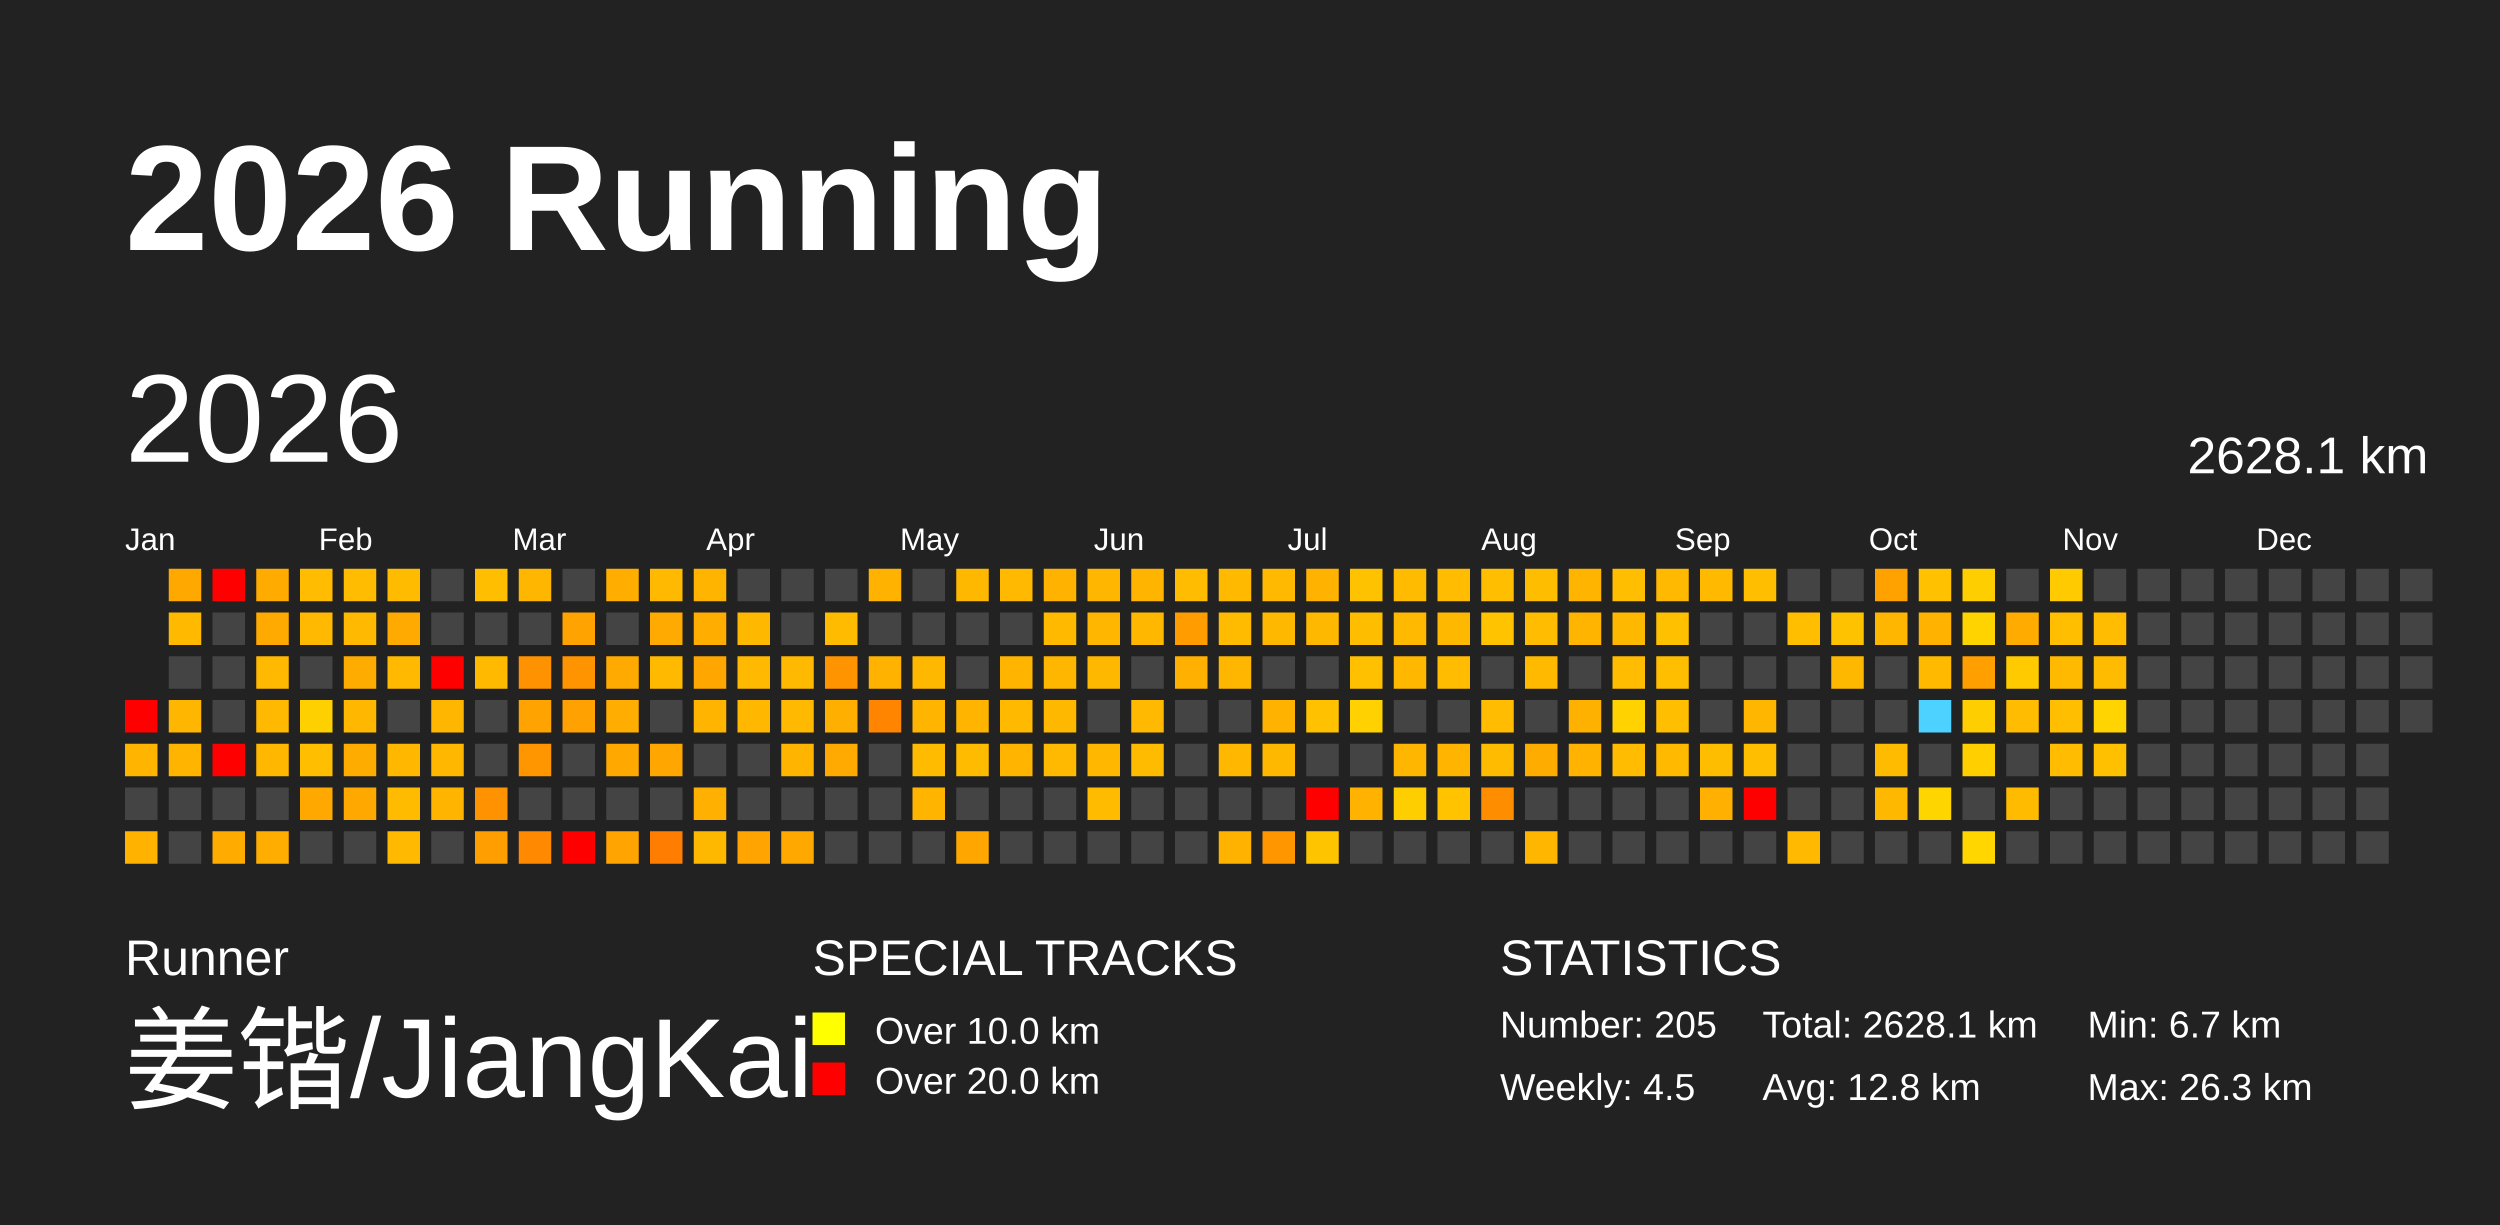
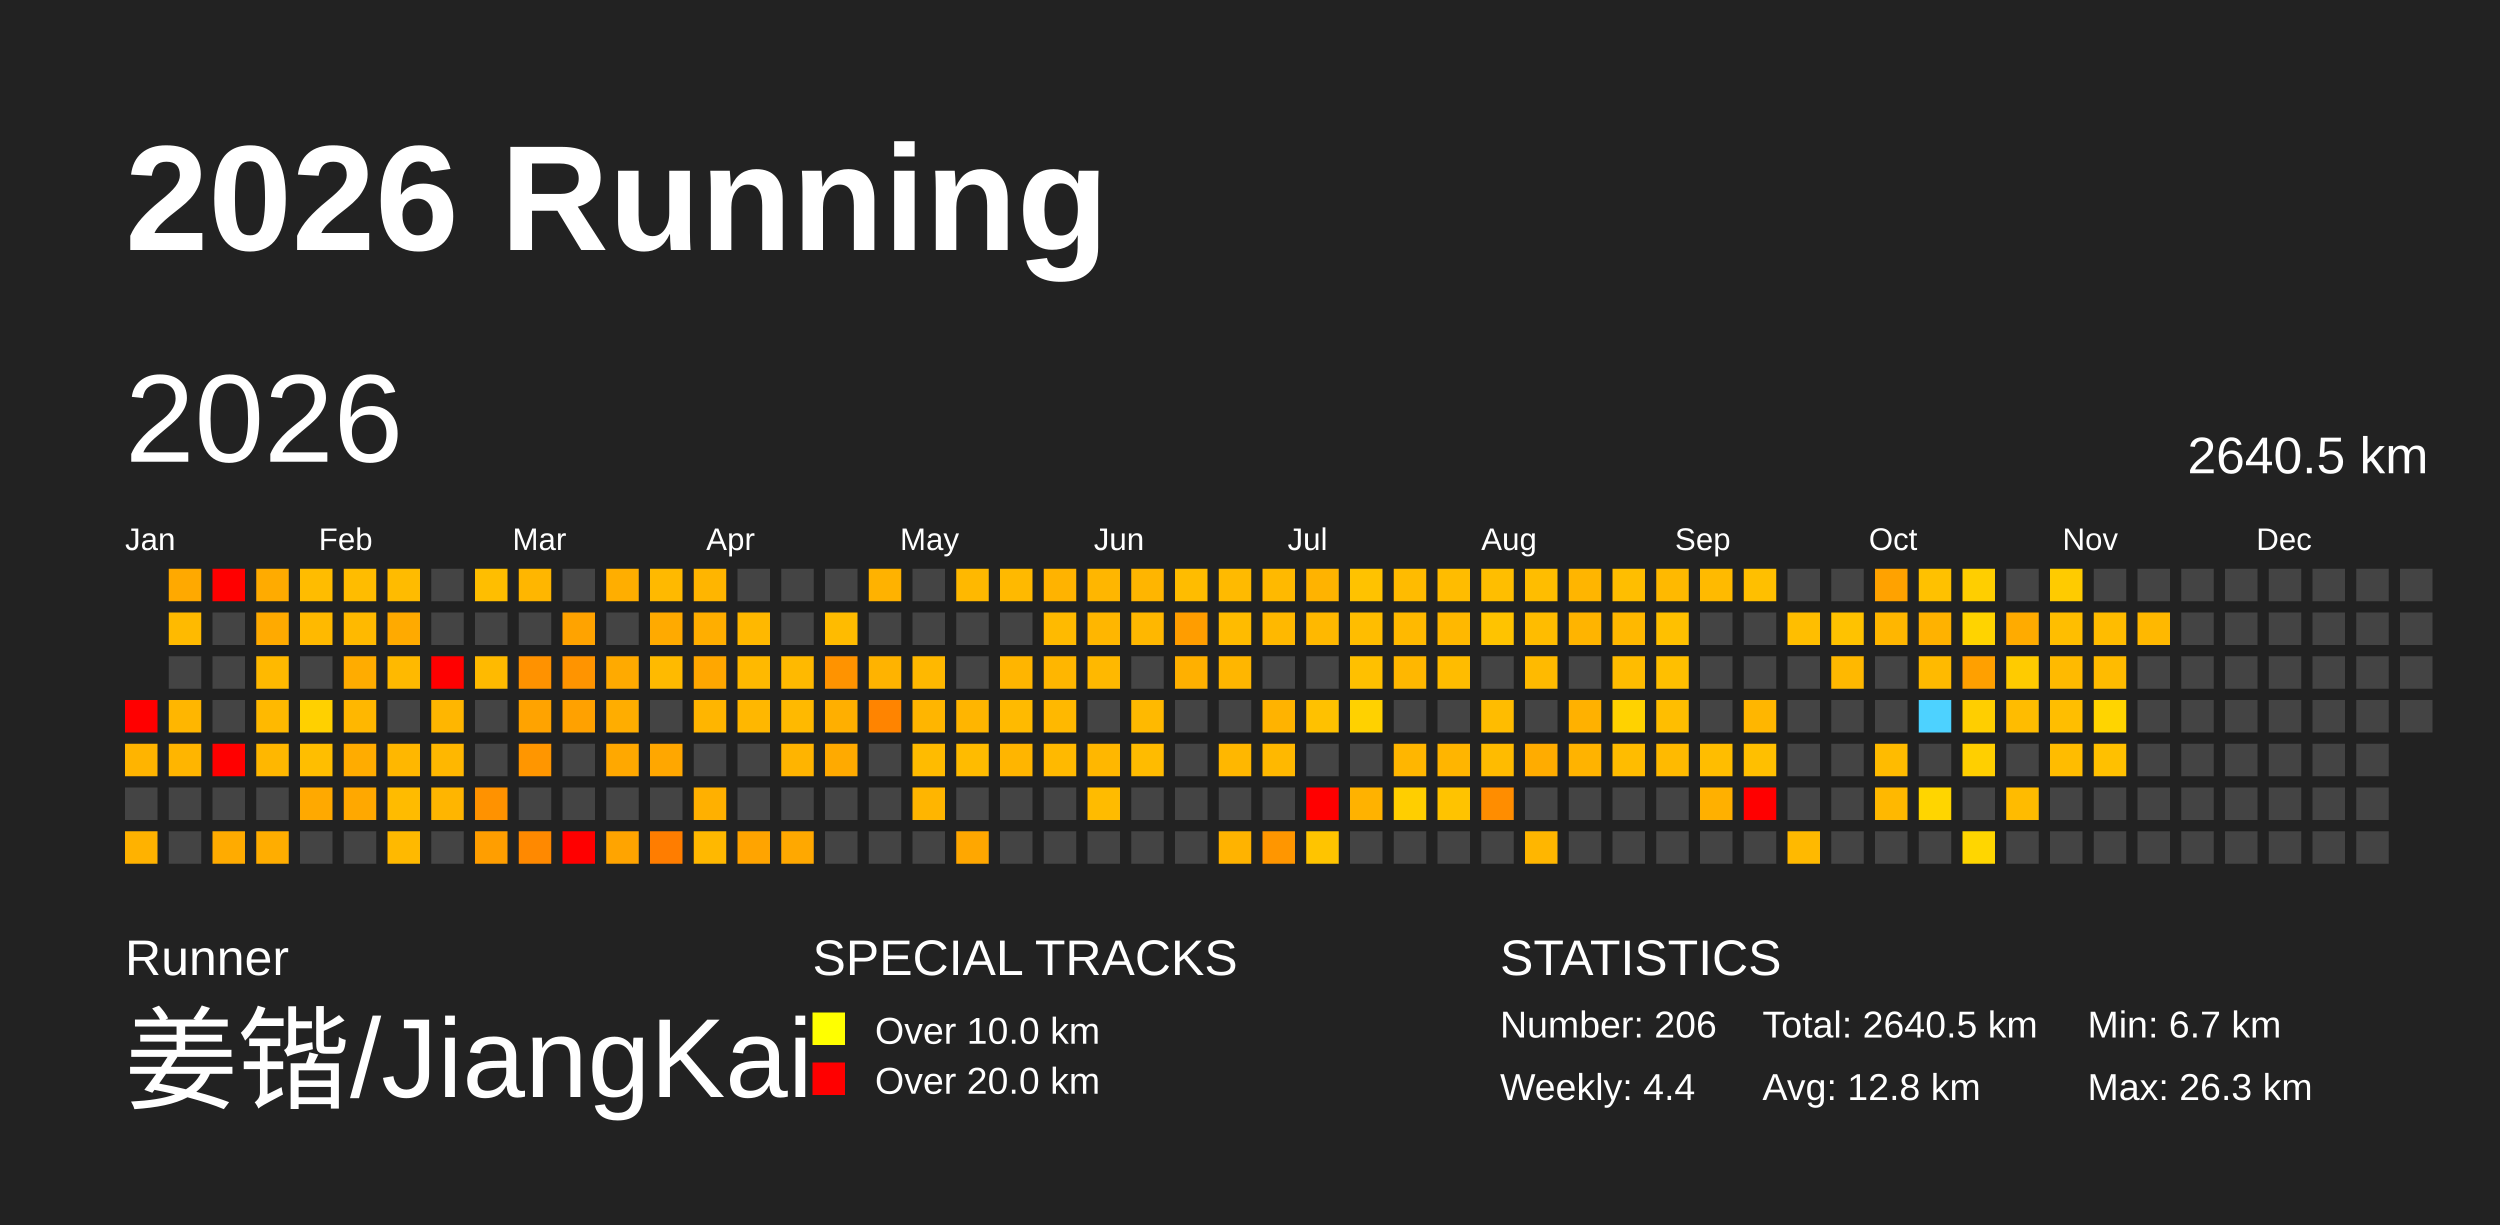
<svg xmlns="http://www.w3.org/2000/svg" baseProfile="full" height="98mm" version="1.1" viewBox="0,0,200,98" width="200mm">
  <defs>
    <pattern height="2" id="indoor-stripe" patternUnits="userSpaceOnUse" width="2">
      <line stroke="white" stroke-opacity="0.45" stroke-width="0.5" x1="0" x2="2" y1="2" y2="0" />
    </pattern>
  </defs>
  <rect fill="#222222" height="98" width="200" x="0" y="0" />
  <text fill="#FFFFFF" style="font-size:12px; font-family:Arial; font-weight:bold;" x="10" y="20">2026 Running</text>
  <text fill="#FFFFFF" style="font-size:4px; font-family:Arial" x="10" y="78">Runner</text>
  <text fill="#FFFFFF" style="font-size:9px; font-family:Arial" x="10" y="88">姜锴/JiangKai</text>
  <text fill="#FFFFFF" style="font-size:4px; font-family:Arial" x="65" y="78">SPECIAL TRACKS</text>
  <rect fill="yellow" height="2.6" width="2.6" x="65" y="81" />
  <text fill="#FFFFFF" style="font-size:3px; font-family:Arial" x="70" y="83.5">Over 10.0 km</text>
  <rect fill="red" height="2.6" width="2.6" x="65" y="85" />
  <text fill="#FFFFFF" style="font-size:3px; font-family:Arial" x="70" y="87.5">Over 20.0 km</text>
  <text fill="#FFFFFF" style="font-size:4px; font-family:Arial" x="120" y="78">STATISTICS</text>
-   <text fill="#FFFFFF" style="font-size:3px; font-family:Arial" x="120" y="83">Number: 205</text>
-   <text fill="#FFFFFF" style="font-size:3px; font-family:Arial" x="120" y="88">Weekly: 4.5</text>
-   <text fill="#FFFFFF" style="font-size:3px; font-family:Arial" x="141" y="83">Total: 2628.1 km</text>
+   <text fill="#FFFFFF" style="font-size:3px; font-family:Arial" x="120" y="83">Number: 206</text>
+   <text fill="#FFFFFF" style="font-size:3px; font-family:Arial" x="120" y="88">Weekly: 4.4</text>
+   <text fill="#FFFFFF" style="font-size:3px; font-family:Arial" x="141" y="83">Total: 2640.5 km</text>
  <text fill="#FFFFFF" style="font-size:3px; font-family:Arial" x="141" y="88">Avg: 12.8 km</text>
  <text fill="#FFFFFF" style="font-size:3px; font-family:Arial" x="167" y="83">Min: 6.7 km</text>
  <text fill="#FFFFFF" style="font-size:3px; font-family:Arial" x="167" y="88">Max: 26.3 km</text>
  <text dominant-baseline="hanging" fill="#FFFFFF" style="font-size:10.0px; font-family:Arial;" x="10" y="30">2026</text>
-   <text dominant-baseline="hanging" fill="#FFFFFF" style="font-size:4.125px; font-family:Arial;" x="175" y="35">2628.1 km</text>
+   <text dominant-baseline="hanging" fill="#FFFFFF" style="font-size:4.125px; font-family:Arial;" x="175" y="35">2640.5 km</text>
  <text fill="#FFFFFF" style="font-size:2.5px; font-family:Arial" x="10.0" y="44">Jan</text>
  <text fill="#FFFFFF" style="font-size:2.5px; font-family:Arial" x="25.5" y="44">Feb</text>
  <text fill="#FFFFFF" style="font-size:2.5px; font-family:Arial" x="41.0" y="44">Mar</text>
  <text fill="#FFFFFF" style="font-size:2.5px; font-family:Arial" x="56.5" y="44">Apr</text>
  <text fill="#FFFFFF" style="font-size:2.5px; font-family:Arial" x="72.0" y="44">May</text>
  <text fill="#FFFFFF" style="font-size:2.5px; font-family:Arial" x="87.5" y="44">Jun</text>
  <text fill="#FFFFFF" style="font-size:2.5px; font-family:Arial" x="103.0" y="44">Jul</text>
  <text fill="#FFFFFF" style="font-size:2.5px; font-family:Arial" x="118.5" y="44">Aug</text>
  <text fill="#FFFFFF" style="font-size:2.5px; font-family:Arial" x="134.0" y="44">Sep</text>
  <text fill="#FFFFFF" style="font-size:2.5px; font-family:Arial" x="149.5" y="44">Oct</text>
  <text fill="#FFFFFF" style="font-size:2.5px; font-family:Arial" x="165.0" y="44">Nov</text>
  <text fill="#FFFFFF" style="font-size:2.5px; font-family:Arial" x="180.5" y="44">Dec</text>
  <rect fill="red" height="2.6" width="2.6" x="10.0" y="56.0" />
  <rect fill="#ffb400" height="2.6" width="2.6" x="10.0" y="59.5" />
  <rect fill="#444444" height="2.6" width="2.6" x="10.0" y="63.0" />
  <rect fill="#ffb200" height="2.6" width="2.6" x="10.0" y="66.5" />
  <rect fill="#ffa900" height="2.6" width="2.6" x="13.5" y="45.5" />
  <rect fill="#ffba00" height="2.6" width="2.6" x="13.5" y="49.0" />
  <rect fill="#444444" height="2.6" width="2.6" x="13.5" y="52.5" />
  <rect fill="#ffb600" height="2.6" width="2.6" x="13.5" y="56.0" />
  <rect fill="#ffb500" height="2.6" width="2.6" x="13.5" y="59.5" />
  <rect fill="#444444" height="2.6" width="2.6" x="13.5" y="63.0" />
  <rect fill="#444444" height="2.6" width="2.6" x="13.5" y="66.5" />
  <rect fill="red" height="2.6" width="2.6" x="17.0" y="45.5" />
  <rect fill="#444444" height="2.6" width="2.6" x="17.0" y="49.0" />
  <rect fill="#444444" height="2.6" width="2.6" x="17.0" y="52.5" />
  <rect fill="#444444" height="2.6" width="2.6" x="17.0" y="56.0" />
  <rect fill="red" height="2.6" width="2.6" x="17.0" y="59.5" />
  <rect fill="#444444" height="2.6" width="2.6" x="17.0" y="63.0" />
  <rect fill="#ffab00" height="2.6" width="2.6" x="17.0" y="66.5" />
  <rect fill="#ffab00" height="2.6" width="2.6" x="20.5" y="45.5" />
  <rect fill="#ffaa00" height="2.6" width="2.6" x="20.5" y="49.0" />
  <rect fill="#ffb900" height="2.6" width="2.6" x="20.5" y="52.5" />
  <rect fill="#ffb900" height="2.6" width="2.6" x="20.5" y="56.0" />
  <rect fill="#ffb700" height="2.6" width="2.6" x="20.5" y="59.5" />
  <rect fill="#444444" height="2.6" width="2.6" x="20.5" y="63.0" />
  <rect fill="#ffad00" height="2.6" width="2.6" x="20.5" y="66.5" />
  <rect fill="#ffbc00" height="2.6" width="2.6" x="24.0" y="45.5" />
  <rect fill="#ffb900" height="2.6" width="2.6" x="24.0" y="49.0" />
  <rect fill="#444444" height="2.6" width="2.6" x="24.0" y="52.5" />
  <rect fill="#ffd000" height="2.6" width="2.6" x="24.0" y="56.0" />
  <rect fill="#ffbe00" height="2.6" width="2.6" x="24.0" y="59.5" />
  <rect fill="#ffa900" height="2.6" width="2.6" x="24.0" y="63.0" />
  <rect fill="#444444" height="2.6" width="2.6" x="24.0" y="66.5" />
  <rect fill="#ffbc00" height="2.6" width="2.6" x="27.5" y="45.5" />
  <rect fill="#ffb900" height="2.6" width="2.6" x="27.5" y="49.0" />
  <rect fill="#ffac00" height="2.6" width="2.6" x="27.5" y="52.5" />
  <rect fill="#ffb700" height="2.6" width="2.6" x="27.5" y="56.0" />
  <rect fill="#ffac00" height="2.6" width="2.6" x="27.5" y="59.5" />
  <rect fill="#ffa800" height="2.6" width="2.6" x="27.5" y="63.0" />
  <rect fill="#444444" height="2.6" width="2.6" x="27.5" y="66.5" />
  <rect fill="#ffbb00" height="2.6" width="2.6" x="31.0" y="45.5" />
  <rect fill="#ffaa00" height="2.6" width="2.6" x="31.0" y="49.0" />
  <rect fill="#ffb900" height="2.6" width="2.6" x="31.0" y="52.5" />
  <rect fill="#444444" height="2.6" width="2.6" x="31.0" y="56.0" />
  <rect fill="#ffb700" height="2.6" width="2.6" x="31.0" y="59.5" />
  <rect fill="#ffbb00" height="2.6" width="2.6" x="31.0" y="63.0" />
  <rect fill="#ffb900" height="2.6" width="2.6" x="31.0" y="66.5" />
  <rect fill="#444444" height="2.6" width="2.6" x="34.5" y="45.5" />
  <rect fill="#444444" height="2.6" width="2.6" x="34.5" y="49.0" />
  <rect fill="red" height="2.6" width="2.6" x="34.5" y="52.5" />
  <rect fill="#ffb600" height="2.6" width="2.6" x="34.5" y="56.0" />
  <rect fill="#ffb700" height="2.6" width="2.6" x="34.5" y="59.5" />
  <rect fill="#ffb500" height="2.6" width="2.6" x="34.5" y="63.0" />
  <rect fill="#444444" height="2.6" width="2.6" x="34.5" y="66.5" />
  <rect fill="#ffbe00" height="2.6" width="2.6" x="38.0" y="45.5" />
  <rect fill="#444444" height="2.6" width="2.6" x="38.0" y="49.0" />
  <rect fill="#ffba00" height="2.6" width="2.6" x="38.0" y="52.5" />
  <rect fill="#444444" height="2.6" width="2.6" x="38.0" y="56.0" />
  <rect fill="#444444" height="2.6" width="2.6" x="38.0" y="59.5" />
  <rect fill="#ff9200" height="2.6" width="2.6" x="38.0" y="63.0" />
  <rect fill="#ff9e00" height="2.6" width="2.6" x="38.0" y="66.5" />
  <rect fill="#ffb600" height="2.6" width="2.6" x="41.5" y="45.5" />
  <rect fill="#444444" height="2.6" width="2.6" x="41.5" y="49.0" />
  <rect fill="#ff9200" height="2.6" width="2.6" x="41.5" y="52.5" />
  <rect fill="#ffa300" height="2.6" width="2.6" x="41.5" y="56.0" />
  <rect fill="#ff9600" height="2.6" width="2.6" x="41.5" y="59.5" />
  <rect fill="#444444" height="2.6" width="2.6" x="41.5" y="63.0" />
  <rect fill="#ff8900" height="2.6" width="2.6" x="41.5" y="66.5" />
  <rect fill="#444444" height="2.6" width="2.6" x="45.0" y="45.5" />
  <rect fill="#ffa300" height="2.6" width="2.6" x="45.0" y="49.0" />
  <rect fill="#ff9400" height="2.6" width="2.6" x="45.0" y="52.5" />
  <rect fill="#ffa100" height="2.6" width="2.6" x="45.0" y="56.0" />
  <rect fill="#444444" height="2.6" width="2.6" x="45.0" y="59.5" />
  <rect fill="#444444" height="2.6" width="2.6" x="45.0" y="63.0" />
  <rect fill="red" height="2.6" width="2.6" x="45.0" y="66.5" />
  <rect fill="#ffae00" height="2.6" width="2.6" x="48.5" y="45.5" />
  <rect fill="#444444" height="2.6" width="2.6" x="48.5" y="49.0" />
  <rect fill="#ffaa00" height="2.6" width="2.6" x="48.5" y="52.5" />
  <rect fill="#ffad00" height="2.6" width="2.6" x="48.5" y="56.0" />
  <rect fill="#ffa800" height="2.6" width="2.6" x="48.5" y="59.5" />
  <rect fill="#444444" height="2.6" width="2.6" x="48.5" y="63.0" />
  <rect fill="#ffa400" height="2.6" width="2.6" x="48.5" y="66.5" />
  <rect fill="#ffb900" height="2.6" width="2.6" x="52.0" y="45.5" />
  <rect fill="#ffaa00" height="2.6" width="2.6" x="52.0" y="49.0" />
  <rect fill="#ffba00" height="2.6" width="2.6" x="52.0" y="52.5" />
  <rect fill="#444444" height="2.6" width="2.6" x="52.0" y="56.0" />
  <rect fill="#ffa700" height="2.6" width="2.6" x="52.0" y="59.5" />
  <rect fill="#444444" height="2.6" width="2.6" x="52.0" y="63.0" />
  <rect fill="#ff7d00" height="2.6" width="2.6" x="52.0" y="66.5" />
  <rect fill="#ffb500" height="2.6" width="2.6" x="55.5" y="45.5" />
  <rect fill="#ffae00" height="2.6" width="2.6" x="55.5" y="49.0" />
  <rect fill="#ffa700" height="2.6" width="2.6" x="55.5" y="52.5" />
  <rect fill="#ffb500" height="2.6" width="2.6" x="55.5" y="56.0" />
  <rect fill="#444444" height="2.6" width="2.6" x="55.5" y="59.5" />
  <rect fill="#ffb000" height="2.6" width="2.6" x="55.5" y="63.0" />
  <rect fill="#ffb800" height="2.6" width="2.6" x="55.5" y="66.5" />
  <rect fill="#444444" height="2.6" width="2.6" x="59.0" y="45.5" />
  <rect fill="#ffb800" height="2.6" width="2.6" x="59.0" y="49.0" />
  <rect fill="#ffb900" height="2.6" width="2.6" x="59.0" y="52.5" />
  <rect fill="#ffb700" height="2.6" width="2.6" x="59.0" y="56.0" />
  <rect fill="#444444" height="2.6" width="2.6" x="59.0" y="59.5" />
  <rect fill="#444444" height="2.6" width="2.6" x="59.0" y="63.0" />
  <rect fill="#ffa400" height="2.6" width="2.6" x="59.0" y="66.5" />
  <rect fill="#444444" height="2.6" width="2.6" x="62.5" y="45.5" />
  <rect fill="#444444" height="2.6" width="2.6" x="62.5" y="49.0" />
  <rect fill="#ffb900" height="2.6" width="2.6" x="62.5" y="52.5" />
  <rect fill="#ffb900" height="2.6" width="2.6" x="62.5" y="56.0" />
  <rect fill="#ffb400" height="2.6" width="2.6" x="62.5" y="59.5" />
  <rect fill="#444444" height="2.6" width="2.6" x="62.5" y="63.0" />
  <rect fill="#ffa800" height="2.6" width="2.6" x="62.5" y="66.5" />
  <rect fill="#444444" height="2.6" width="2.6" x="66.0" y="45.5" />
  <rect fill="#ffbb00" height="2.6" width="2.6" x="66.0" y="49.0" />
  <rect fill="#ff9300" height="2.6" width="2.6" x="66.0" y="52.5" />
  <rect fill="#ffaf00" height="2.6" width="2.6" x="66.0" y="56.0" />
  <rect fill="#ffaa00" height="2.6" width="2.6" x="66.0" y="59.5" />
  <rect fill="#444444" height="2.6" width="2.6" x="66.0" y="63.0" />
  <rect fill="#444444" height="2.6" width="2.6" x="66.0" y="66.5" />
  <rect fill="#ffb200" height="2.6" width="2.6" x="69.5" y="45.5" />
  <rect fill="#444444" height="2.6" width="2.6" x="69.5" y="49.0" />
  <rect fill="#ffb300" height="2.6" width="2.6" x="69.5" y="52.5" />
  <rect fill="#ff8400" height="2.6" width="2.6" x="69.5" y="56.0" />
  <rect fill="#444444" height="2.6" width="2.6" x="69.5" y="59.5" />
  <rect fill="#444444" height="2.6" width="2.6" x="69.5" y="63.0" />
  <rect fill="#444444" height="2.6" width="2.6" x="69.5" y="66.5" />
  <rect fill="#444444" height="2.6" width="2.6" x="73.0" y="45.5" />
  <rect fill="#444444" height="2.6" width="2.6" x="73.0" y="49.0" />
  <rect fill="#ffb800" height="2.6" width="2.6" x="73.0" y="52.5" />
  <rect fill="#ffb500" height="2.6" width="2.6" x="73.0" y="56.0" />
  <rect fill="#ffbb00" height="2.6" width="2.6" x="73.0" y="59.5" />
  <rect fill="#ffb500" height="2.6" width="2.6" x="73.0" y="63.0" />
  <rect fill="#444444" height="2.6" width="2.6" x="73.0" y="66.5" />
  <rect fill="#ffb800" height="2.6" width="2.6" x="76.5" y="45.5" />
  <rect fill="#444444" height="2.6" width="2.6" x="76.5" y="49.0" />
  <rect fill="#444444" height="2.6" width="2.6" x="76.5" y="52.5" />
  <rect fill="#ffb500" height="2.6" width="2.6" x="76.5" y="56.0" />
  <rect fill="#ffbb00" height="2.6" width="2.6" x="76.5" y="59.5" />
  <rect fill="#444444" height="2.6" width="2.6" x="76.5" y="63.0" />
  <rect fill="#ffa700" height="2.6" width="2.6" x="76.5" y="66.5" />
  <rect fill="#ffb900" height="2.6" width="2.6" x="80.0" y="45.5" />
  <rect fill="#444444" height="2.6" width="2.6" x="80.0" y="49.0" />
  <rect fill="#ffb500" height="2.6" width="2.6" x="80.0" y="52.5" />
  <rect fill="#ffba00" height="2.6" width="2.6" x="80.0" y="56.0" />
  <rect fill="#ffb500" height="2.6" width="2.6" x="80.0" y="59.5" />
  <rect fill="#444444" height="2.6" width="2.6" x="80.0" y="63.0" />
  <rect fill="#444444" height="2.6" width="2.6" x="80.0" y="66.5" />
  <rect fill="#ffb300" height="2.6" width="2.6" x="83.5" y="45.5" />
  <rect fill="#ffba00" height="2.6" width="2.6" x="83.5" y="49.0" />
  <rect fill="#ffb600" height="2.6" width="2.6" x="83.5" y="52.5" />
  <rect fill="#ffb800" height="2.6" width="2.6" x="83.5" y="56.0" />
  <rect fill="#ffb900" height="2.6" width="2.6" x="83.5" y="59.5" />
  <rect fill="#444444" height="2.6" width="2.6" x="83.5" y="63.0" />
  <rect fill="#444444" height="2.6" width="2.6" x="83.5" y="66.5" />
  <rect fill="#ffb600" height="2.6" width="2.6" x="87.0" y="45.5" />
  <rect fill="#ffb600" height="2.6" width="2.6" x="87.0" y="49.0" />
  <rect fill="#ffb800" height="2.6" width="2.6" x="87.0" y="52.5" />
  <rect fill="#444444" height="2.6" width="2.6" x="87.0" y="56.0" />
  <rect fill="#ffb700" height="2.6" width="2.6" x="87.0" y="59.5" />
  <rect fill="#ffbb00" height="2.6" width="2.6" x="87.0" y="63.0" />
  <rect fill="#444444" height="2.6" width="2.6" x="87.0" y="66.5" />
  <rect fill="#ffb500" height="2.6" width="2.6" x="90.5" y="45.5" />
  <rect fill="#ffb700" height="2.6" width="2.6" x="90.5" y="49.0" />
  <rect fill="#444444" height="2.6" width="2.6" x="90.5" y="52.5" />
  <rect fill="#ffb900" height="2.6" width="2.6" x="90.5" y="56.0" />
  <rect fill="#ffbb00" height="2.6" width="2.6" x="90.5" y="59.5" />
  <rect fill="#444444" height="2.6" width="2.6" x="90.5" y="63.0" />
  <rect fill="#444444" height="2.6" width="2.6" x="90.5" y="66.5" />
  <rect fill="#ffbc00" height="2.6" width="2.6" x="94.0" y="45.5" />
  <rect fill="#ff9d00" height="2.6" width="2.6" x="94.0" y="49.0" />
  <rect fill="#ffb000" height="2.6" width="2.6" x="94.0" y="52.5" />
  <rect fill="#444444" height="2.6" width="2.6" x="94.0" y="56.0" />
  <rect fill="#444444" height="2.6" width="2.6" x="94.0" y="59.5" />
  <rect fill="#444444" height="2.6" width="2.6" x="94.0" y="63.0" />
  <rect fill="#444444" height="2.6" width="2.6" x="94.0" y="66.5" />
  <rect fill="#ffba00" height="2.6" width="2.6" x="97.5" y="45.5" />
  <rect fill="#ffbb00" height="2.6" width="2.6" x="97.5" y="49.0" />
  <rect fill="#ffb600" height="2.6" width="2.6" x="97.5" y="52.5" />
  <rect fill="#444444" height="2.6" width="2.6" x="97.5" y="56.0" />
  <rect fill="#ffb700" height="2.6" width="2.6" x="97.5" y="59.5" />
  <rect fill="#444444" height="2.6" width="2.6" x="97.5" y="63.0" />
  <rect fill="#ffb300" height="2.6" width="2.6" x="97.5" y="66.5" />
  <rect fill="#ffb900" height="2.6" width="2.6" x="101.0" y="45.5" />
  <rect fill="#ffb800" height="2.6" width="2.6" x="101.0" y="49.0" />
  <rect fill="#444444" height="2.6" width="2.6" x="101.0" y="52.5" />
  <rect fill="#ffb300" height="2.6" width="2.6" x="101.0" y="56.0" />
  <rect fill="#ffb800" height="2.6" width="2.6" x="101.0" y="59.5" />
  <rect fill="#444444" height="2.6" width="2.6" x="101.0" y="63.0" />
  <rect fill="#ff9600" height="2.6" width="2.6" x="101.0" y="66.5" />
  <rect fill="#ffb300" height="2.6" width="2.6" x="104.5" y="45.5" />
  <rect fill="#ffb800" height="2.6" width="2.6" x="104.5" y="49.0" />
  <rect fill="#444444" height="2.6" width="2.6" x="104.5" y="52.5" />
  <rect fill="#ffc100" height="2.6" width="2.6" x="104.5" y="56.0" />
  <rect fill="#444444" height="2.6" width="2.6" x="104.5" y="59.5" />
  <rect fill="red" height="2.6" width="2.6" x="104.5" y="63.0" />
  <rect fill="#ffc400" height="2.6" width="2.6" x="104.5" y="66.5" />
  <rect fill="#ffc200" height="2.6" width="2.6" x="108.0" y="45.5" />
  <rect fill="#ffbd00" height="2.6" width="2.6" x="108.0" y="49.0" />
  <rect fill="#ffc000" height="2.6" width="2.6" x="108.0" y="52.5" />
  <rect fill="#ffd100" height="2.6" width="2.6" x="108.0" y="56.0" />
  <rect fill="#444444" height="2.6" width="2.6" x="108.0" y="59.5" />
  <rect fill="#ffb200" height="2.6" width="2.6" x="108.0" y="63.0" />
  <rect fill="#444444" height="2.6" width="2.6" x="108.0" y="66.5" />
  <rect fill="#ffbb00" height="2.6" width="2.6" x="111.5" y="45.5" />
  <rect fill="#ffb900" height="2.6" width="2.6" x="111.5" y="49.0" />
  <rect fill="#ffb700" height="2.6" width="2.6" x="111.5" y="52.5" />
  <rect fill="#444444" height="2.6" width="2.6" x="111.5" y="56.0" />
  <rect fill="#ffb600" height="2.6" width="2.6" x="111.5" y="59.5" />
  <rect fill="#ffce00" height="2.6" width="2.6" x="111.5" y="63.0" />
  <rect fill="#444444" height="2.6" width="2.6" x="111.5" y="66.5" />
  <rect fill="#ffbc00" height="2.6" width="2.6" x="115.0" y="45.5" />
  <rect fill="#ffb800" height="2.6" width="2.6" x="115.0" y="49.0" />
  <rect fill="#ffbc00" height="2.6" width="2.6" x="115.0" y="52.5" />
  <rect fill="#444444" height="2.6" width="2.6" x="115.0" y="56.0" />
  <rect fill="#ffb500" height="2.6" width="2.6" x="115.0" y="59.5" />
  <rect fill="#ffc300" height="2.6" width="2.6" x="115.0" y="63.0" />
  <rect fill="#444444" height="2.6" width="2.6" x="115.0" y="66.5" />
  <rect fill="#ffbe00" height="2.6" width="2.6" x="118.5" y="45.5" />
  <rect fill="#ffc300" height="2.6" width="2.6" x="118.5" y="49.0" />
  <rect fill="#444444" height="2.6" width="2.6" x="118.5" y="52.5" />
  <rect fill="#ffbc00" height="2.6" width="2.6" x="118.5" y="56.0" />
  <rect fill="#ffbb00" height="2.6" width="2.6" x="118.5" y="59.5" />
  <rect fill="#ff8d00" height="2.6" width="2.6" x="118.5" y="63.0" />
  <rect fill="#444444" height="2.6" width="2.6" x="118.5" y="66.5" />
  <rect fill="#ffbd00" height="2.6" width="2.6" x="122.0" y="45.5" />
  <rect fill="#ffbc00" height="2.6" width="2.6" x="122.0" y="49.0" />
  <rect fill="#ffba00" height="2.6" width="2.6" x="122.0" y="52.5" />
  <rect fill="#444444" height="2.6" width="2.6" x="122.0" y="56.0" />
  <rect fill="#ffac00" height="2.6" width="2.6" x="122.0" y="59.5" />
  <rect fill="#444444" height="2.6" width="2.6" x="122.0" y="63.0" />
  <rect fill="#ffb600" height="2.6" width="2.6" x="122.0" y="66.5" />
  <rect fill="#ffb500" height="2.6" width="2.6" x="125.5" y="45.5" />
  <rect fill="#ffb400" height="2.6" width="2.6" x="125.5" y="49.0" />
  <rect fill="#444444" height="2.6" width="2.6" x="125.5" y="52.5" />
  <rect fill="#ffb100" height="2.6" width="2.6" x="125.5" y="56.0" />
  <rect fill="#ffb300" height="2.6" width="2.6" x="125.5" y="59.5" />
  <rect fill="#444444" height="2.6" width="2.6" x="125.5" y="63.0" />
  <rect fill="#444444" height="2.6" width="2.6" x="125.5" y="66.5" />
  <rect fill="#ffbe00" height="2.6" width="2.6" x="129.0" y="45.5" />
  <rect fill="#ffb800" height="2.6" width="2.6" x="129.0" y="49.0" />
  <rect fill="#ffbc00" height="2.6" width="2.6" x="129.0" y="52.5" />
  <rect fill="#ffd200" height="2.6" width="2.6" x="129.0" y="56.0" />
  <rect fill="#ffbc00" height="2.6" width="2.6" x="129.0" y="59.5" />
  <rect fill="#444444" height="2.6" width="2.6" x="129.0" y="63.0" />
  <rect fill="#444444" height="2.6" width="2.6" x="129.0" y="66.5" />
  <rect fill="#ffb900" height="2.6" width="2.6" x="132.5" y="45.5" />
  <rect fill="#ffc000" height="2.6" width="2.6" x="132.5" y="49.0" />
  <rect fill="#ffbf00" height="2.6" width="2.6" x="132.5" y="52.5" />
  <rect fill="#ffbe00" height="2.6" width="2.6" x="132.5" y="56.0" />
  <rect fill="#ffba00" height="2.6" width="2.6" x="132.5" y="59.5" />
  <rect fill="#444444" height="2.6" width="2.6" x="132.5" y="63.0" />
  <rect fill="#444444" height="2.6" width="2.6" x="132.5" y="66.5" />
  <rect fill="#ffba00" height="2.6" width="2.6" x="136.0" y="45.5" />
  <rect fill="#444444" height="2.6" width="2.6" x="136.0" y="49.0" />
  <rect fill="#444444" height="2.6" width="2.6" x="136.0" y="52.5" />
  <rect fill="#444444" height="2.6" width="2.6" x="136.0" y="56.0" />
  <rect fill="#ffbd00" height="2.6" width="2.6" x="136.0" y="59.5" />
  <rect fill="#ffb000" height="2.6" width="2.6" x="136.0" y="63.0" />
  <rect fill="#444444" height="2.6" width="2.6" x="136.0" y="66.5" />
  <rect fill="#ffbf00" height="2.6" width="2.6" x="139.5" y="45.5" />
  <rect fill="#444444" height="2.6" width="2.6" x="139.5" y="49.0" />
  <rect fill="#444444" height="2.6" width="2.6" x="139.5" y="52.5" />
  <rect fill="#ffb600" height="2.6" width="2.6" x="139.5" y="56.0" />
  <rect fill="#ffbf00" height="2.6" width="2.6" x="139.5" y="59.5" />
  <rect fill="red" height="2.6" width="2.6" x="139.5" y="63.0" />
  <rect fill="#444444" height="2.6" width="2.6" x="139.5" y="66.5" />
  <rect fill="#444444" height="2.6" width="2.6" x="143.0" y="45.5" />
  <rect fill="#ffbe00" height="2.6" width="2.6" x="143.0" y="49.0" />
  <rect fill="#444444" height="2.6" width="2.6" x="143.0" y="52.5" />
  <rect fill="#444444" height="2.6" width="2.6" x="143.0" y="56.0" />
  <rect fill="#444444" height="2.6" width="2.6" x="143.0" y="59.5" />
  <rect fill="#444444" height="2.6" width="2.6" x="143.0" y="63.0" />
  <rect fill="#ffb900" height="2.6" width="2.6" x="143.0" y="66.5" />
  <rect fill="#444444" height="2.6" width="2.6" x="146.5" y="45.5" />
  <rect fill="#ffc200" height="2.6" width="2.6" x="146.5" y="49.0" />
  <rect fill="#ffb800" height="2.6" width="2.6" x="146.5" y="52.5" />
  <rect fill="#444444" height="2.6" width="2.6" x="146.5" y="56.0" />
  <rect fill="#444444" height="2.6" width="2.6" x="146.5" y="59.5" />
  <rect fill="#444444" height="2.6" width="2.6" x="146.5" y="63.0" />
  <rect fill="#444444" height="2.6" width="2.6" x="146.5" y="66.5" />
  <rect fill="#ffa200" height="2.6" width="2.6" x="150.0" y="45.5" />
  <rect fill="#ffb600" height="2.6" width="2.6" x="150.0" y="49.0" />
  <rect fill="#444444" height="2.6" width="2.6" x="150.0" y="52.5" />
  <rect fill="#444444" height="2.6" width="2.6" x="150.0" y="56.0" />
  <rect fill="#ffbb00" height="2.6" width="2.6" x="150.0" y="59.5" />
  <rect fill="#ffb800" height="2.6" width="2.6" x="150.0" y="63.0" />
  <rect fill="#444444" height="2.6" width="2.6" x="150.0" y="66.5" />
  <rect fill="#ffc100" height="2.6" width="2.6" x="153.5" y="45.5" />
  <rect fill="#ffb200" height="2.6" width="2.6" x="153.5" y="49.0" />
  <rect fill="#ffba00" height="2.6" width="2.6" x="153.5" y="52.5" />
  <rect fill="#4dd2ff" height="2.6" width="2.6" x="153.5" y="56.0" />
  <rect fill="#444444" height="2.6" width="2.6" x="153.5" y="59.5" />
  <rect fill="#ffd500" height="2.6" width="2.6" x="153.5" y="63.0" />
  <rect fill="#444444" height="2.6" width="2.6" x="153.5" y="66.5" />
  <rect fill="#ffce00" height="2.6" width="2.6" x="157.0" y="45.5" />
  <rect fill="#ffd300" height="2.6" width="2.6" x="157.0" y="49.0" />
  <rect fill="#ffa000" height="2.6" width="2.6" x="157.0" y="52.5" />
  <rect fill="#ffce00" height="2.6" width="2.6" x="157.0" y="56.0" />
  <rect fill="#ffcf00" height="2.6" width="2.6" x="157.0" y="59.5" />
  <rect fill="#444444" height="2.6" width="2.6" x="157.0" y="63.0" />
  <rect fill="#ffd600" height="2.6" width="2.6" x="157.0" y="66.5" />
  <rect fill="#444444" height="2.6" width="2.6" x="160.5" y="45.5" />
  <rect fill="#ffab00" height="2.6" width="2.6" x="160.5" y="49.0" />
  <rect fill="#ffcb00" height="2.6" width="2.6" x="160.5" y="52.5" />
  <rect fill="#ffbc00" height="2.6" width="2.6" x="160.5" y="56.0" />
  <rect fill="#444444" height="2.6" width="2.6" x="160.5" y="59.5" />
  <rect fill="#ffbb00" height="2.6" width="2.6" x="160.5" y="63.0" />
  <rect fill="#444444" height="2.6" width="2.6" x="160.5" y="66.5" />
  <rect fill="#ffcb00" height="2.6" width="2.6" x="164.0" y="45.5" />
  <rect fill="#ffbe00" height="2.6" width="2.6" x="164.0" y="49.0" />
  <rect fill="#ffba00" height="2.6" width="2.6" x="164.0" y="52.5" />
  <rect fill="#ffbe00" height="2.6" width="2.6" x="164.0" y="56.0" />
  <rect fill="#ffbc00" height="2.6" width="2.6" x="164.0" y="59.5" />
  <rect fill="#444444" height="2.6" width="2.6" x="164.0" y="63.0" />
  <rect fill="#444444" height="2.6" width="2.6" x="164.0" y="66.5" />
  <rect fill="#444444" height="2.6" width="2.6" x="167.5" y="45.5" />
  <rect fill="#ffbc00" height="2.6" width="2.6" x="167.5" y="49.0" />
  <rect fill="#ffbb00" height="2.6" width="2.6" x="167.5" y="52.5" />
  <rect fill="#ffd400" height="2.6" width="2.6" x="167.5" y="56.0" />
  <rect fill="#ffc000" height="2.6" width="2.6" x="167.5" y="59.5" />
  <rect fill="#444444" height="2.6" width="2.6" x="167.5" y="63.0" />
  <rect fill="#444444" height="2.6" width="2.6" x="167.5" y="66.5" />
  <rect fill="#444444" height="2.6" width="2.6" x="171.0" y="45.5" />
-   <rect fill="#444444" height="2.6" width="2.6" x="171.0" y="49.0" />
+   <rect fill="#ffb800" height="2.6" width="2.6" x="171.0" y="49.0" />
  <rect fill="#444444" height="2.6" width="2.6" x="171.0" y="52.5" />
  <rect fill="#444444" height="2.6" width="2.6" x="171.0" y="56.0" />
  <rect fill="#444444" height="2.6" width="2.6" x="171.0" y="59.5" />
  <rect fill="#444444" height="2.6" width="2.6" x="171.0" y="63.0" />
  <rect fill="#444444" height="2.6" width="2.6" x="171.0" y="66.5" />
  <rect fill="#444444" height="2.6" width="2.6" x="174.5" y="45.5" />
  <rect fill="#444444" height="2.6" width="2.6" x="174.5" y="49.0" />
  <rect fill="#444444" height="2.6" width="2.6" x="174.5" y="52.5" />
  <rect fill="#444444" height="2.6" width="2.6" x="174.5" y="56.0" />
  <rect fill="#444444" height="2.6" width="2.6" x="174.5" y="59.5" />
  <rect fill="#444444" height="2.6" width="2.6" x="174.5" y="63.0" />
  <rect fill="#444444" height="2.6" width="2.6" x="174.5" y="66.5" />
  <rect fill="#444444" height="2.6" width="2.6" x="178.0" y="45.5" />
  <rect fill="#444444" height="2.6" width="2.6" x="178.0" y="49.0" />
  <rect fill="#444444" height="2.6" width="2.6" x="178.0" y="52.5" />
  <rect fill="#444444" height="2.6" width="2.6" x="178.0" y="56.0" />
  <rect fill="#444444" height="2.6" width="2.6" x="178.0" y="59.5" />
  <rect fill="#444444" height="2.6" width="2.6" x="178.0" y="63.0" />
  <rect fill="#444444" height="2.6" width="2.6" x="178.0" y="66.5" />
  <rect fill="#444444" height="2.6" width="2.6" x="181.5" y="45.5" />
  <rect fill="#444444" height="2.6" width="2.6" x="181.5" y="49.0" />
  <rect fill="#444444" height="2.6" width="2.6" x="181.5" y="52.5" />
  <rect fill="#444444" height="2.6" width="2.6" x="181.5" y="56.0" />
  <rect fill="#444444" height="2.6" width="2.6" x="181.5" y="59.5" />
  <rect fill="#444444" height="2.6" width="2.6" x="181.5" y="63.0" />
  <rect fill="#444444" height="2.6" width="2.6" x="181.5" y="66.5" />
  <rect fill="#444444" height="2.6" width="2.6" x="185.0" y="45.5" />
  <rect fill="#444444" height="2.6" width="2.6" x="185.0" y="49.0" />
  <rect fill="#444444" height="2.6" width="2.6" x="185.0" y="52.5" />
  <rect fill="#444444" height="2.6" width="2.6" x="185.0" y="56.0" />
  <rect fill="#444444" height="2.6" width="2.6" x="185.0" y="59.5" />
  <rect fill="#444444" height="2.6" width="2.6" x="185.0" y="63.0" />
  <rect fill="#444444" height="2.6" width="2.6" x="185.0" y="66.5" />
  <rect fill="#444444" height="2.6" width="2.6" x="188.5" y="45.5" />
  <rect fill="#444444" height="2.6" width="2.6" x="188.5" y="49.0" />
  <rect fill="#444444" height="2.6" width="2.6" x="188.5" y="52.5" />
  <rect fill="#444444" height="2.6" width="2.6" x="188.5" y="56.0" />
  <rect fill="#444444" height="2.6" width="2.6" x="188.5" y="59.5" />
  <rect fill="#444444" height="2.6" width="2.6" x="188.5" y="63.0" />
  <rect fill="#444444" height="2.6" width="2.6" x="188.5" y="66.5" />
  <rect fill="#444444" height="2.6" width="2.6" x="192.0" y="45.5" />
  <rect fill="#444444" height="2.6" width="2.6" x="192.0" y="49.0" />
  <rect fill="#444444" height="2.6" width="2.6" x="192.0" y="52.5" />
  <rect fill="#444444" height="2.6" width="2.6" x="192.0" y="56.0" />
</svg>
